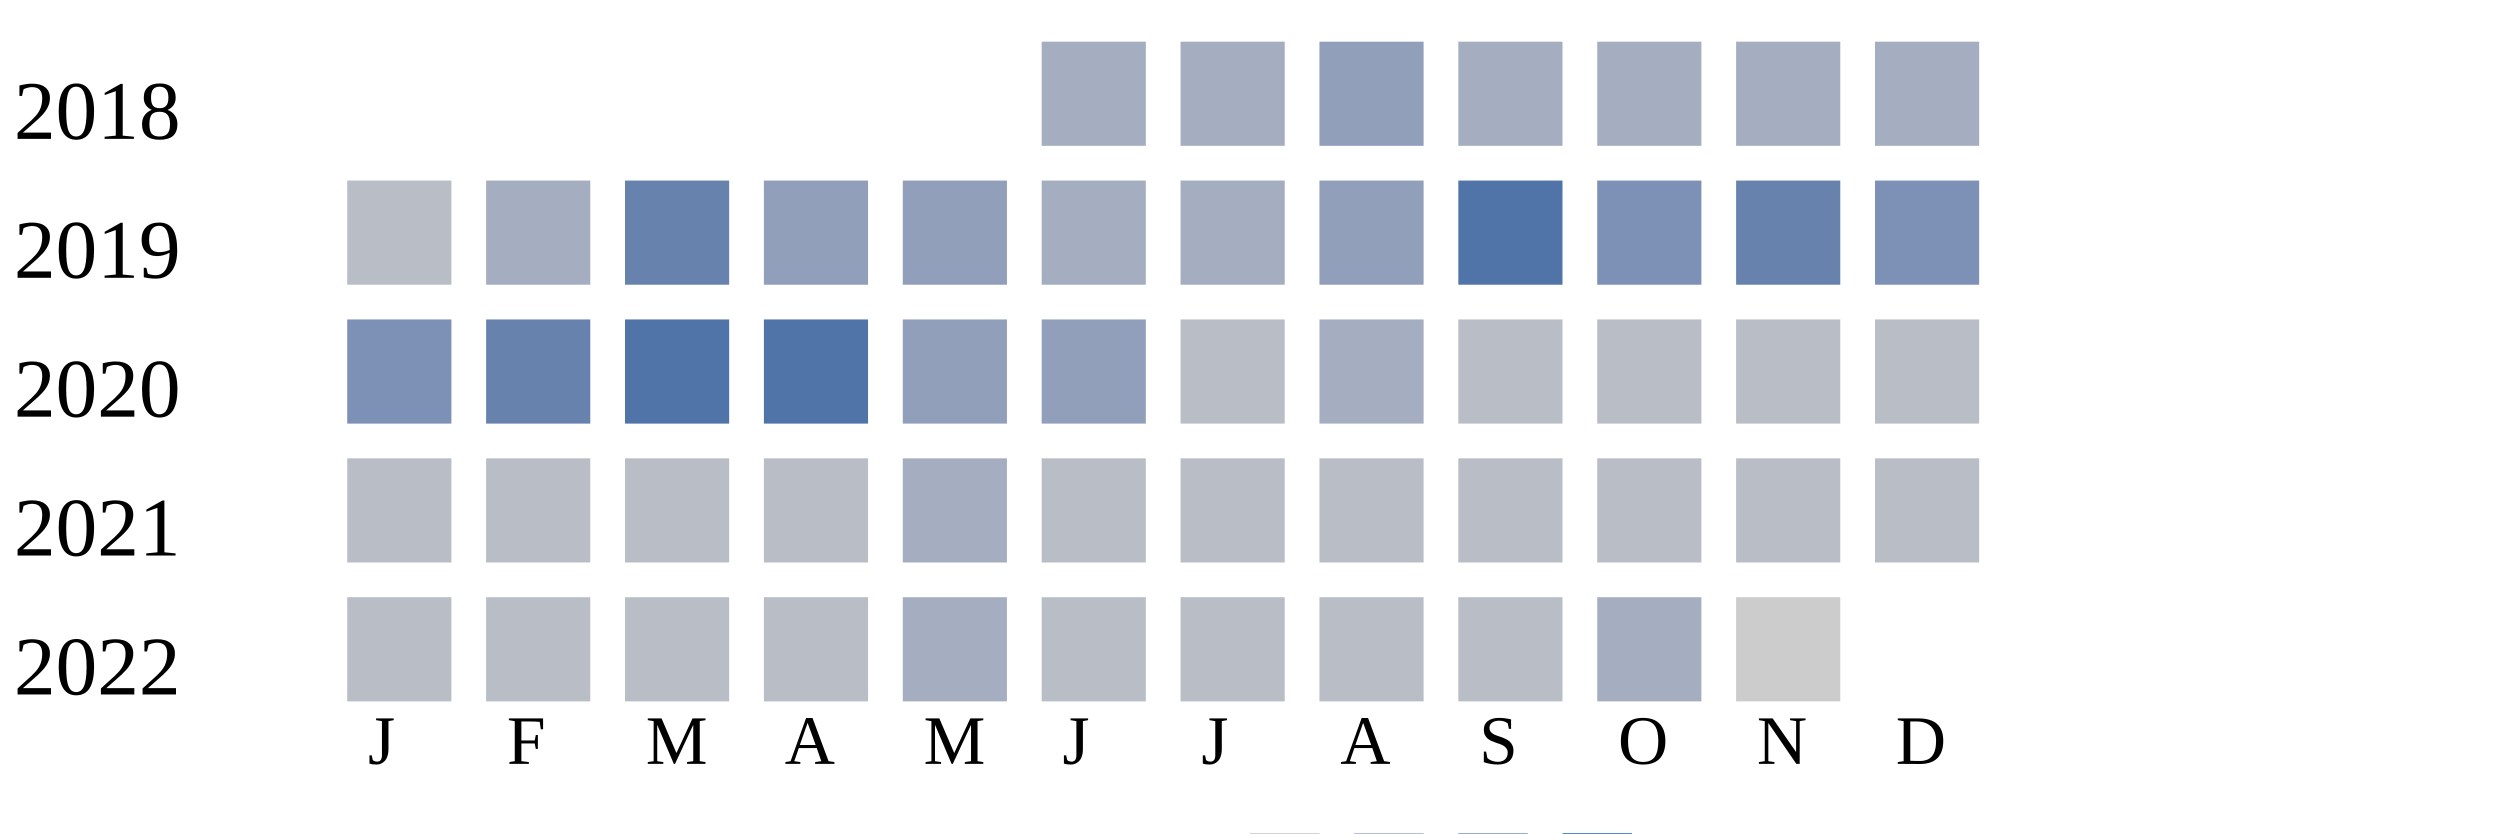
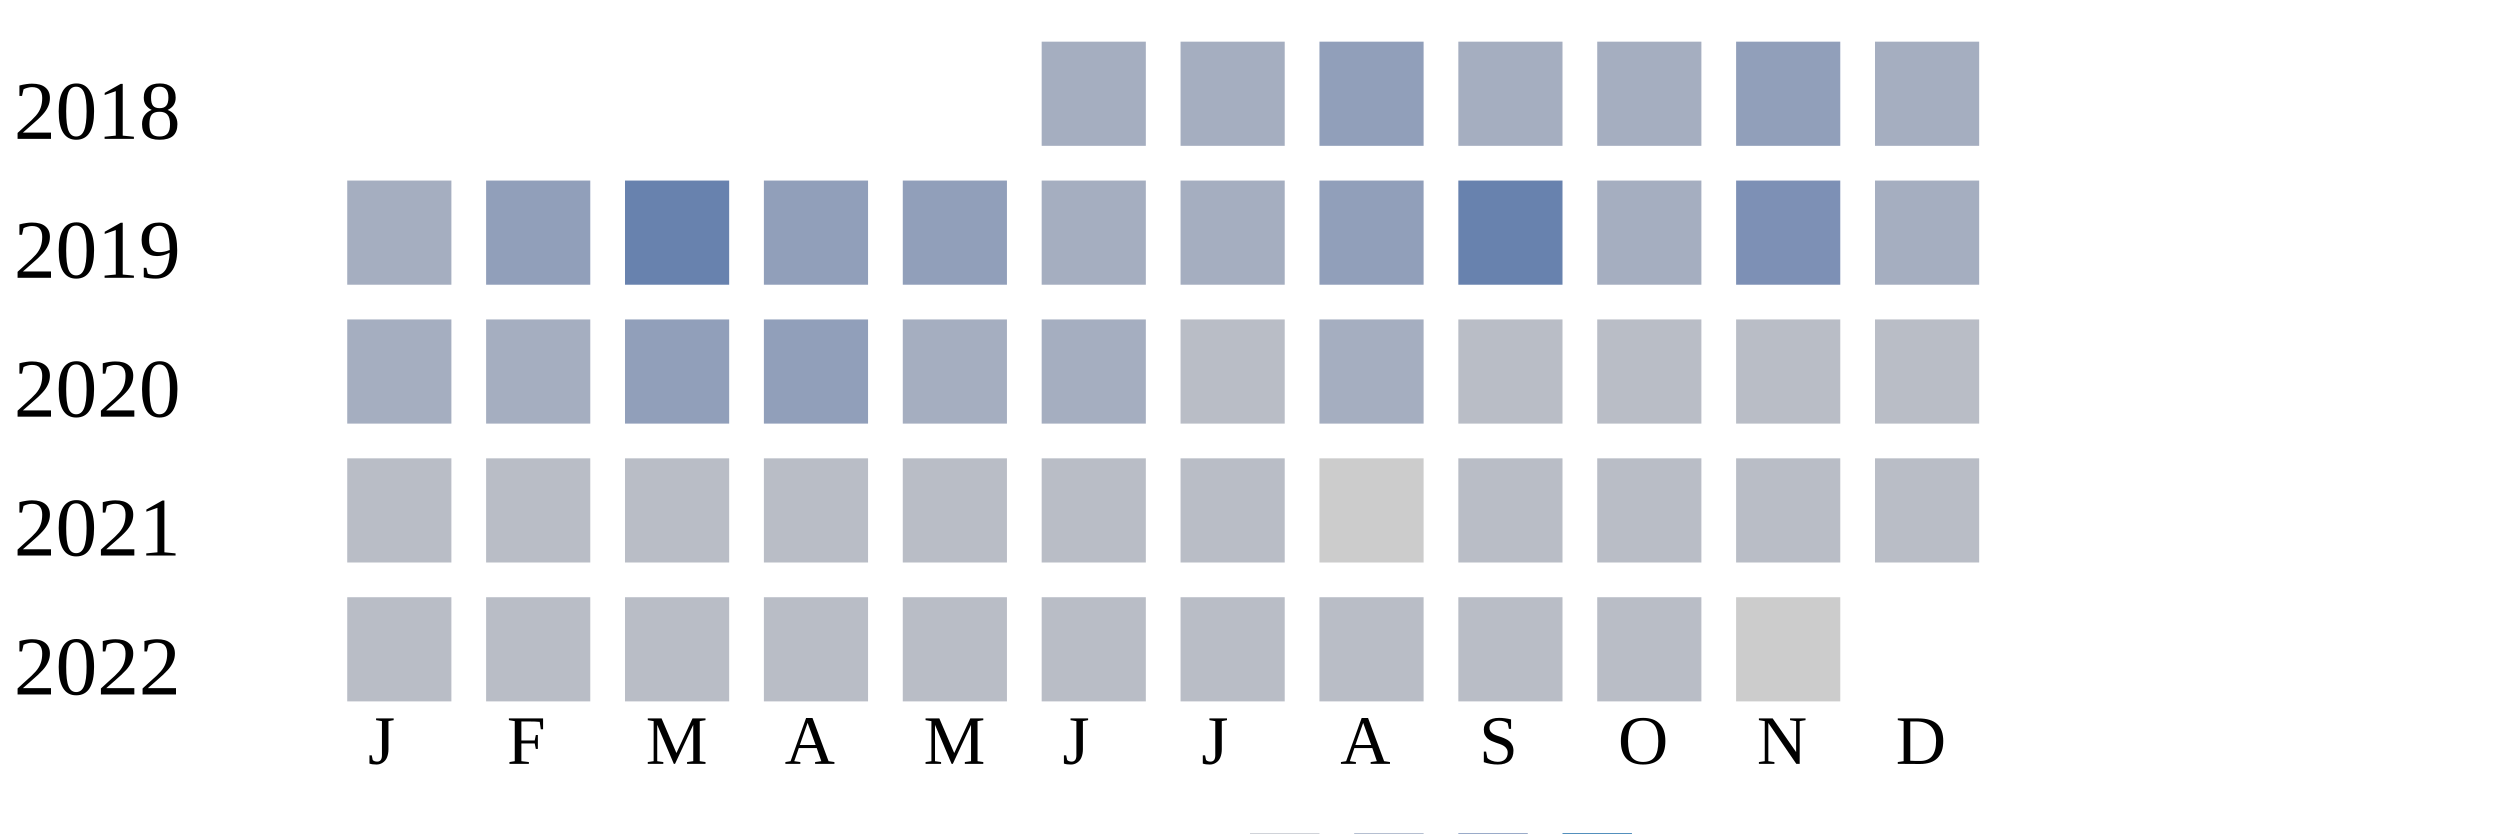
<svg xmlns="http://www.w3.org/2000/svg" width="360" height="120">
  <g transform="translate(0 0)">
    <text x="2" y="20">2018</text>
    <rect x="150" y="6" width="15" height="15" fill="#a5aec0" />
    <rect x="170" y="6" width="15" height="15" fill="#a5aec0" />
    <rect x="190" y="6" width="15" height="15" fill="#919fba" />
    <rect x="210" y="6" width="15" height="15" fill="#a5aec0" />
    <rect x="230" y="6" width="15" height="15" fill="#a5aec0" />
-     <rect x="250" y="6" width="15" height="15" fill="#a5aec0" />
+     <rect x="250" y="6" width="15" height="15" fill="#919fba" />
    <rect x="270" y="6" width="15" height="15" fill="#a5aec0" />
  </g>
  <g transform="translate(0 20)">
    <text x="2" y="20">2019</text>
-     <rect x="50" y="6" width="15" height="15" fill="#b9bdc6" />
-     <rect x="70" y="6" width="15" height="15" fill="#a5aec0" />
+     <rect x="50" y="6" width="15" height="15" fill="#a5aec0" />
+     <rect x="70" y="6" width="15" height="15" fill="#919fba" />
    <rect x="90" y="6" width="15" height="15" fill="#6882ae" />
    <rect x="110" y="6" width="15" height="15" fill="#919fba" />
    <rect x="130" y="6" width="15" height="15" fill="#919fba" />
    <rect x="150" y="6" width="15" height="15" fill="#a5aec0" />
    <rect x="170" y="6" width="15" height="15" fill="#a5aec0" />
    <rect x="190" y="6" width="15" height="15" fill="#919fba" />
-     <rect x="210" y="6" width="15" height="15" fill="#5174a8" />
-     <rect x="230" y="6" width="15" height="15" fill="#7d90b5" />
-     <rect x="250" y="6" width="15" height="15" fill="#6882ae" />
-     <rect x="270" y="6" width="15" height="15" fill="#7d90b5" />
+     <rect x="210" y="6" width="15" height="15" fill="#6882ae" />
+     <rect x="230" y="6" width="15" height="15" fill="#a5aec0" />
+     <rect x="250" y="6" width="15" height="15" fill="#7d90b5" />
+     <rect x="270" y="6" width="15" height="15" fill="#a5aec0" />
  </g>
  <g transform="translate(0 40)">
    <text x="2" y="20">2020</text>
-     <rect x="50" y="6" width="15" height="15" fill="#7d90b5" />
-     <rect x="70" y="6" width="15" height="15" fill="#6882ae" />
-     <rect x="90" y="6" width="15" height="15" fill="#5174a8" />
-     <rect x="110" y="6" width="15" height="15" fill="#5174a8" />
-     <rect x="130" y="6" width="15" height="15" fill="#919fba" />
-     <rect x="150" y="6" width="15" height="15" fill="#919fba" />
+     <rect x="50" y="6" width="15" height="15" fill="#a5aec0" />
+     <rect x="70" y="6" width="15" height="15" fill="#a5aec0" />
+     <rect x="90" y="6" width="15" height="15" fill="#919fba" />
+     <rect x="110" y="6" width="15" height="15" fill="#919fba" />
+     <rect x="130" y="6" width="15" height="15" fill="#a5aec0" />
+     <rect x="150" y="6" width="15" height="15" fill="#a5aec0" />
    <rect x="170" y="6" width="15" height="15" fill="#b9bdc6" />
    <rect x="190" y="6" width="15" height="15" fill="#a5aec0" />
    <rect x="210" y="6" width="15" height="15" fill="#b9bdc6" />
    <rect x="230" y="6" width="15" height="15" fill="#b9bdc6" />
    <rect x="250" y="6" width="15" height="15" fill="#b9bdc6" />
    <rect x="270" y="6" width="15" height="15" fill="#b9bdc6" />
  </g>
  <g transform="translate(0 60)">
    <text x="2" y="20">2021</text>
    <rect x="50" y="6" width="15" height="15" fill="#b9bdc6" />
    <rect x="70" y="6" width="15" height="15" fill="#b9bdc6" />
    <rect x="90" y="6" width="15" height="15" fill="#b9bdc6" />
    <rect x="110" y="6" width="15" height="15" fill="#b9bdc6" />
-     <rect x="130" y="6" width="15" height="15" fill="#a5aec0" />
+     <rect x="130" y="6" width="15" height="15" fill="#b9bdc6" />
    <rect x="150" y="6" width="15" height="15" fill="#b9bdc6" />
    <rect x="170" y="6" width="15" height="15" fill="#b9bdc6" />
-     <rect x="190" y="6" width="15" height="15" fill="#b9bdc6" />
+     <rect x="190" y="6" width="15" height="15" fill="#cccccc" />
    <rect x="210" y="6" width="15" height="15" fill="#b9bdc6" />
    <rect x="230" y="6" width="15" height="15" fill="#b9bdc6" />
    <rect x="250" y="6" width="15" height="15" fill="#b9bdc6" />
    <rect x="270" y="6" width="15" height="15" fill="#b9bdc6" />
  </g>
  <g transform="translate(0 80)">
    <text x="2" y="20">2022</text>
    <rect x="50" y="6" width="15" height="15" fill="#b9bdc6" />
    <rect x="70" y="6" width="15" height="15" fill="#b9bdc6" />
    <rect x="90" y="6" width="15" height="15" fill="#b9bdc6" />
    <rect x="110" y="6" width="15" height="15" fill="#b9bdc6" />
-     <rect x="130" y="6" width="15" height="15" fill="#a5aec0" />
+     <rect x="130" y="6" width="15" height="15" fill="#b9bdc6" />
    <rect x="150" y="6" width="15" height="15" fill="#b9bdc6" />
    <rect x="170" y="6" width="15" height="15" fill="#b9bdc6" />
    <rect x="190" y="6" width="15" height="15" fill="#b9bdc6" />
    <rect x="210" y="6" width="15" height="15" fill="#b9bdc6" />
-     <rect x="230" y="6" width="15" height="15" fill="#a5aec0" />
+     <rect x="230" y="6" width="15" height="15" fill="#b9bdc6" />
    <rect x="250" y="6" width="15" height="15" fill="#cccccc" />
  </g>
  <text style="font-size: 10px; text-align: center" x="53" y="110">J</text>
  <text style="font-size: 10px; text-align: center" x="73" y="110">F</text>
  <text style="font-size: 10px; text-align: center" x="93" y="110">M</text>
  <text style="font-size: 10px; text-align: center" x="113" y="110">A</text>
  <text style="font-size: 10px; text-align: center" x="133" y="110">M</text>
  <text style="font-size: 10px; text-align: center" x="153" y="110">J</text>
  <text style="font-size: 10px; text-align: center" x="173" y="110">J</text>
  <text style="font-size: 10px; text-align: center" x="193" y="110">A</text>
  <text style="font-size: 10px; text-align: center" x="213" y="110">S</text>
  <text style="font-size: 10px; text-align: center" x="233" y="110">O</text>
  <text style="font-size: 10px; text-align: center" x="253" y="110">N</text>
  <text style="font-size: 10px; text-align: center" x="273" y="110">D</text>
  <text style="font-size: 10px;" x="155" y="129">Less</text>
  <rect fill="#b9bdc6" width="10" height="10" x="180" y="120" />
  <rect fill="#919fba" width="10" height="10" x="195" y="120" />
  <rect fill="#6882ae" width="10" height="10" x="210" y="120" />
  <rect fill="#005a9c" width="10" height="10" x="225" y="120" />
  <text x="240" y="129" style="font-size: 10px;">More</text>
</svg>
